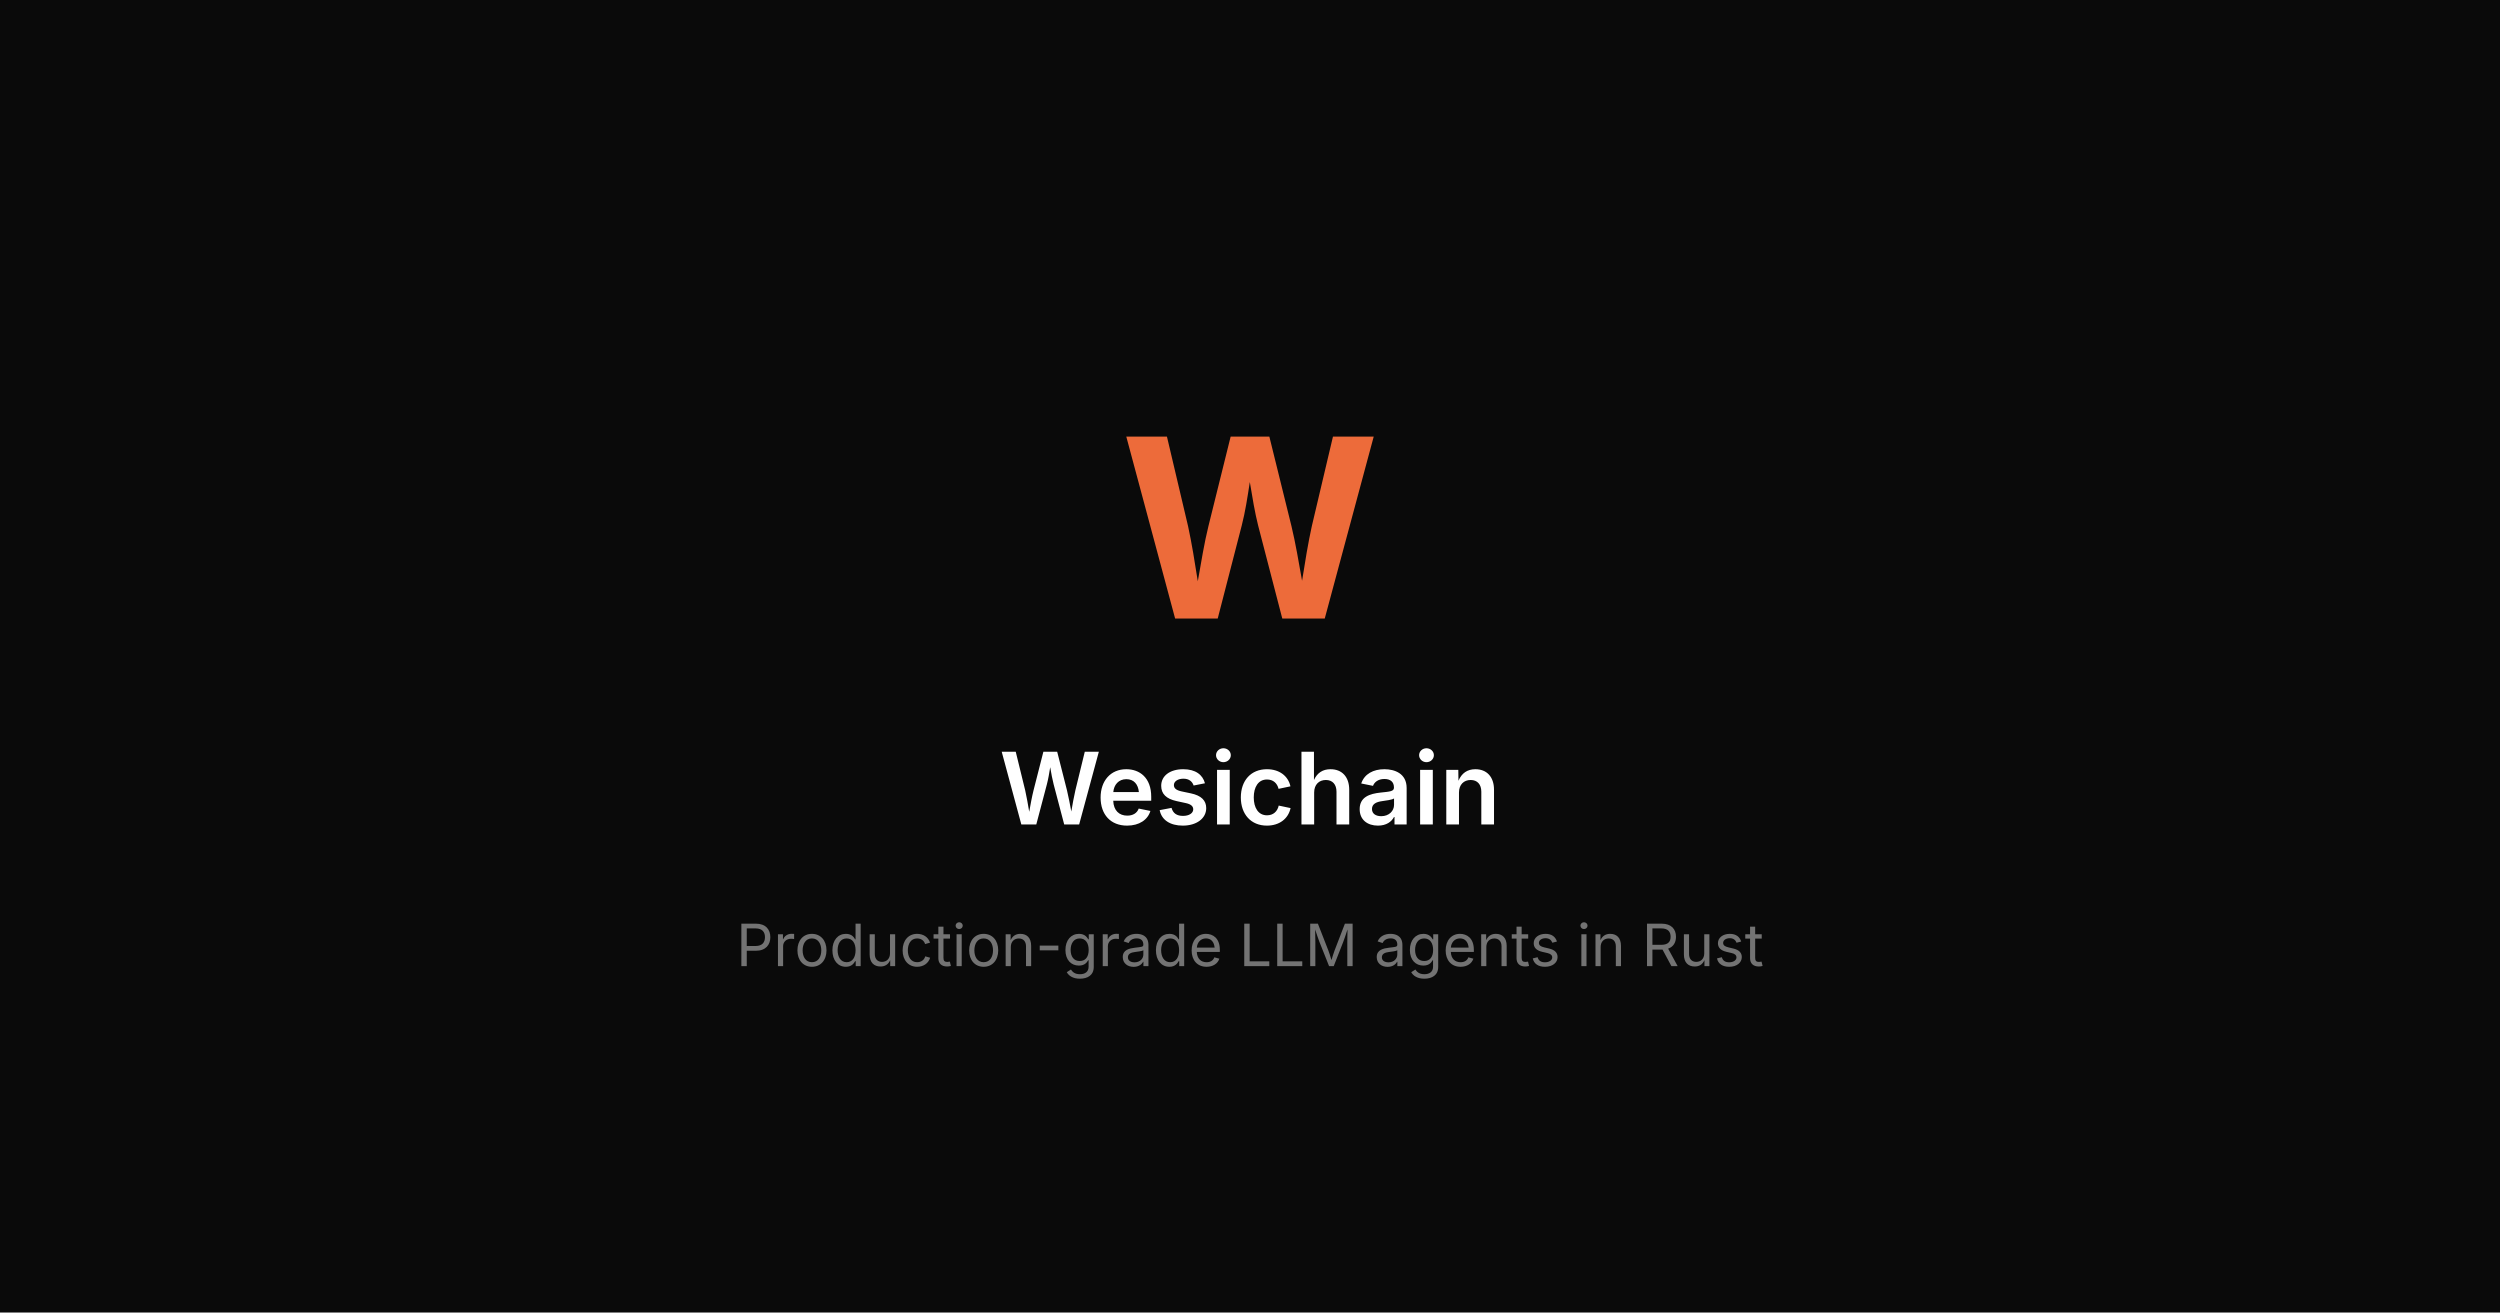
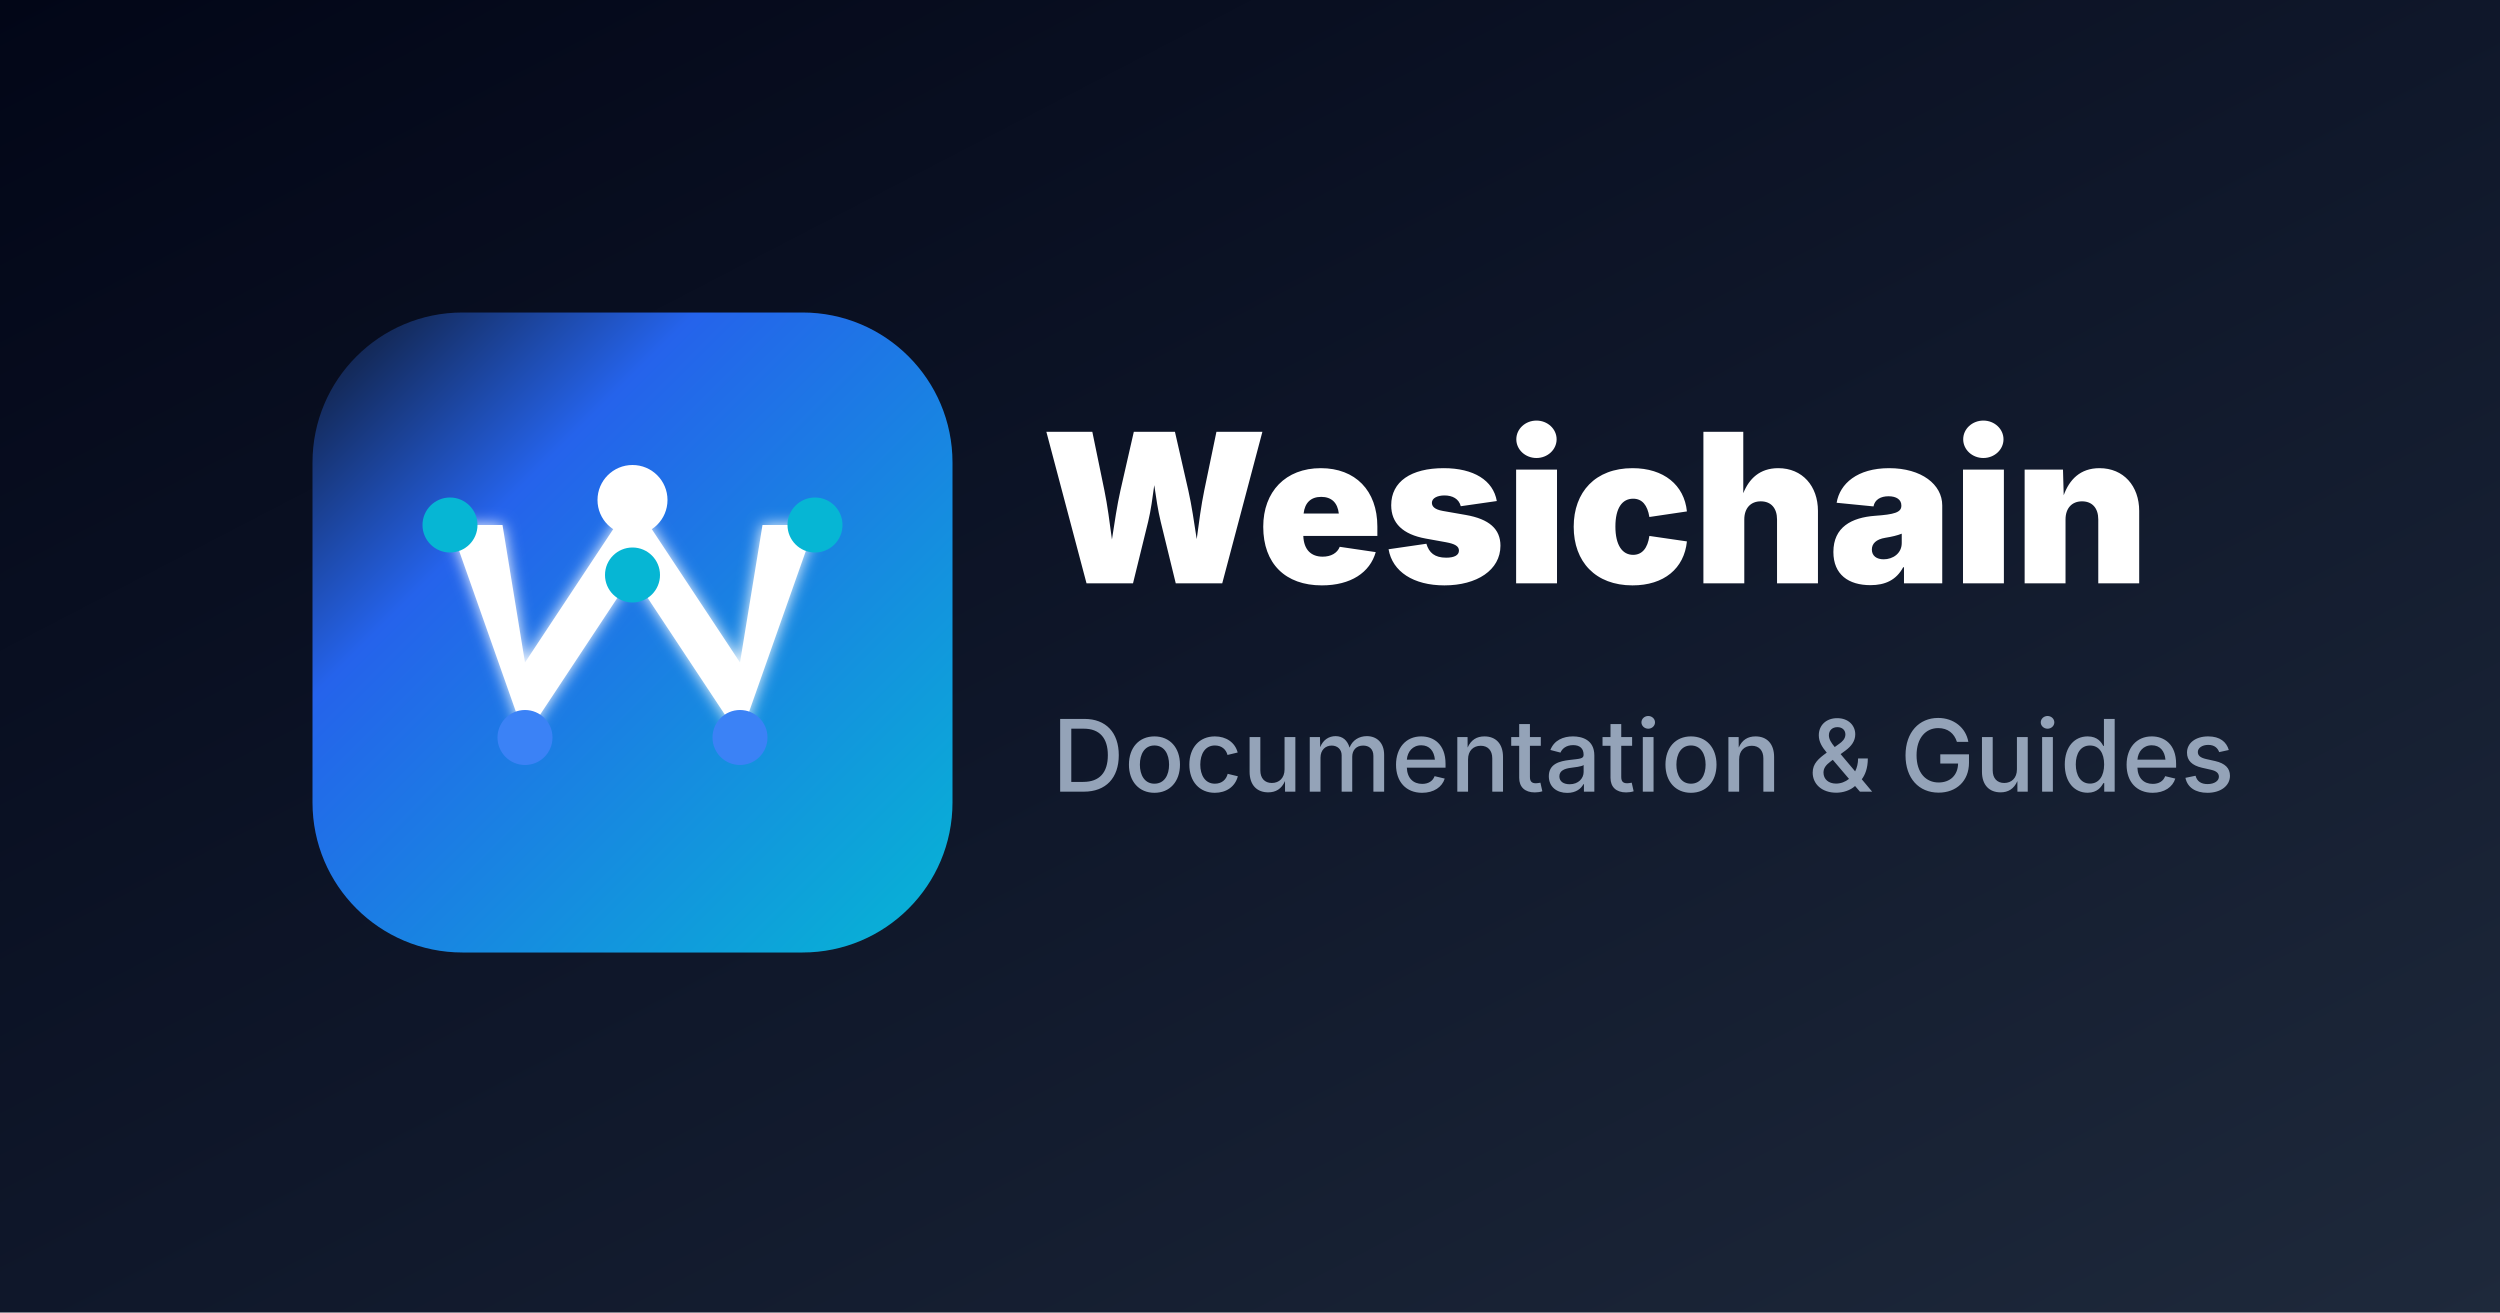
- <svg xmlns="http://www.w3.org/2000/svg" width="1200" height="630" viewBox="0 0 1200 630" fill="none">
-   <rect width="1200" height="630" fill="#0a0a0a" />
-   <text x="50%" y="40%" dominant-baseline="middle" text-anchor="middle" font-family="system-ui, -apple-system, sans-serif" font-size="120" font-weight="bold" fill="#ed6b3a">W</text>
-   <text x="50%" y="60%" dominant-baseline="middle" text-anchor="middle" font-family="system-ui, -apple-system, sans-serif" font-size="48" font-weight="600" fill="#ffffff">Wesichain</text>
-   <text x="50%" y="72%" dominant-baseline="middle" text-anchor="middle" font-family="system-ui, -apple-system, sans-serif" font-size="28" fill="#737373">Production-grade LLM agents in Rust</text>
+ <svg xmlns="http://www.w3.org/2000/svg" viewBox="0 0 1200 630" width="100%" height="100%">
+   <defs>
+     <linearGradient id="bg" x1="0%" y1="0%" x2="100%" y2="100%">
+       <stop offset="0%" stop-color="#020617" />
+       <stop offset="50%" stop-color="#0F172A" />
+       <stop offset="100%" stop-color="#1E293B" />
+     </linearGradient>
+     <linearGradient id="wesigrad" x1="0%" y1="0%" x2="100%" y2="100%">
+       <stop offset="0%" stop-color="#0E172A" />
+       <stop offset="30%" stop-color="#2563EB" />
+       <stop offset="100%" stop-color="#06B6D4" />
+     </linearGradient>
+     <filter id="glow" x="-20%" y="-20%" width="140%" height="140%">
+       <feGaussianBlur stdDeviation="6" result="blur" />
+       <feComposite in="SourceGraphic" in2="blur" operator="over" />
+     </filter>
+   </defs>
+   <rect width="1200" height="630" fill="url(#bg)" />
+   <g transform="translate(150, 150) scale(0.6)">
+     <rect width="512" height="512" rx="120" fill="url(#wesigrad)" />
+     <path d="M110 170 L170 340 L256 210 L342 340 L402 170 L360 170 L342 280 L256 150 L170 280 L152 170 Z" fill="#FFFFFF" filter="url(#glow)" />
+     <circle cx="110" cy="170" r="22" fill="#06B6D4" />
+     <circle cx="170" cy="340" r="22" fill="#3B82F6" />
+     <circle cx="256" cy="150" r="28" fill="#FFFFFF" />
+     <circle cx="256" cy="210" r="22" fill="#06B6D4" />
+     <circle cx="342" cy="340" r="22" fill="#3B82F6" />
+     <circle cx="402" cy="170" r="22" fill="#06B6D4" />
+   </g>
+   <text x="500" y="280" font-family="system-ui, -apple-system, sans-serif" font-size="100" font-weight="900" fill="#FFFFFF">
+     Wesichain
+   </text>
+   <text x="505" y="380" font-family="system-ui, -apple-system, sans-serif" font-size="48" font-weight="500" fill="#94A3B8">
+     Documentation &amp; Guides
+   </text>
</svg>
